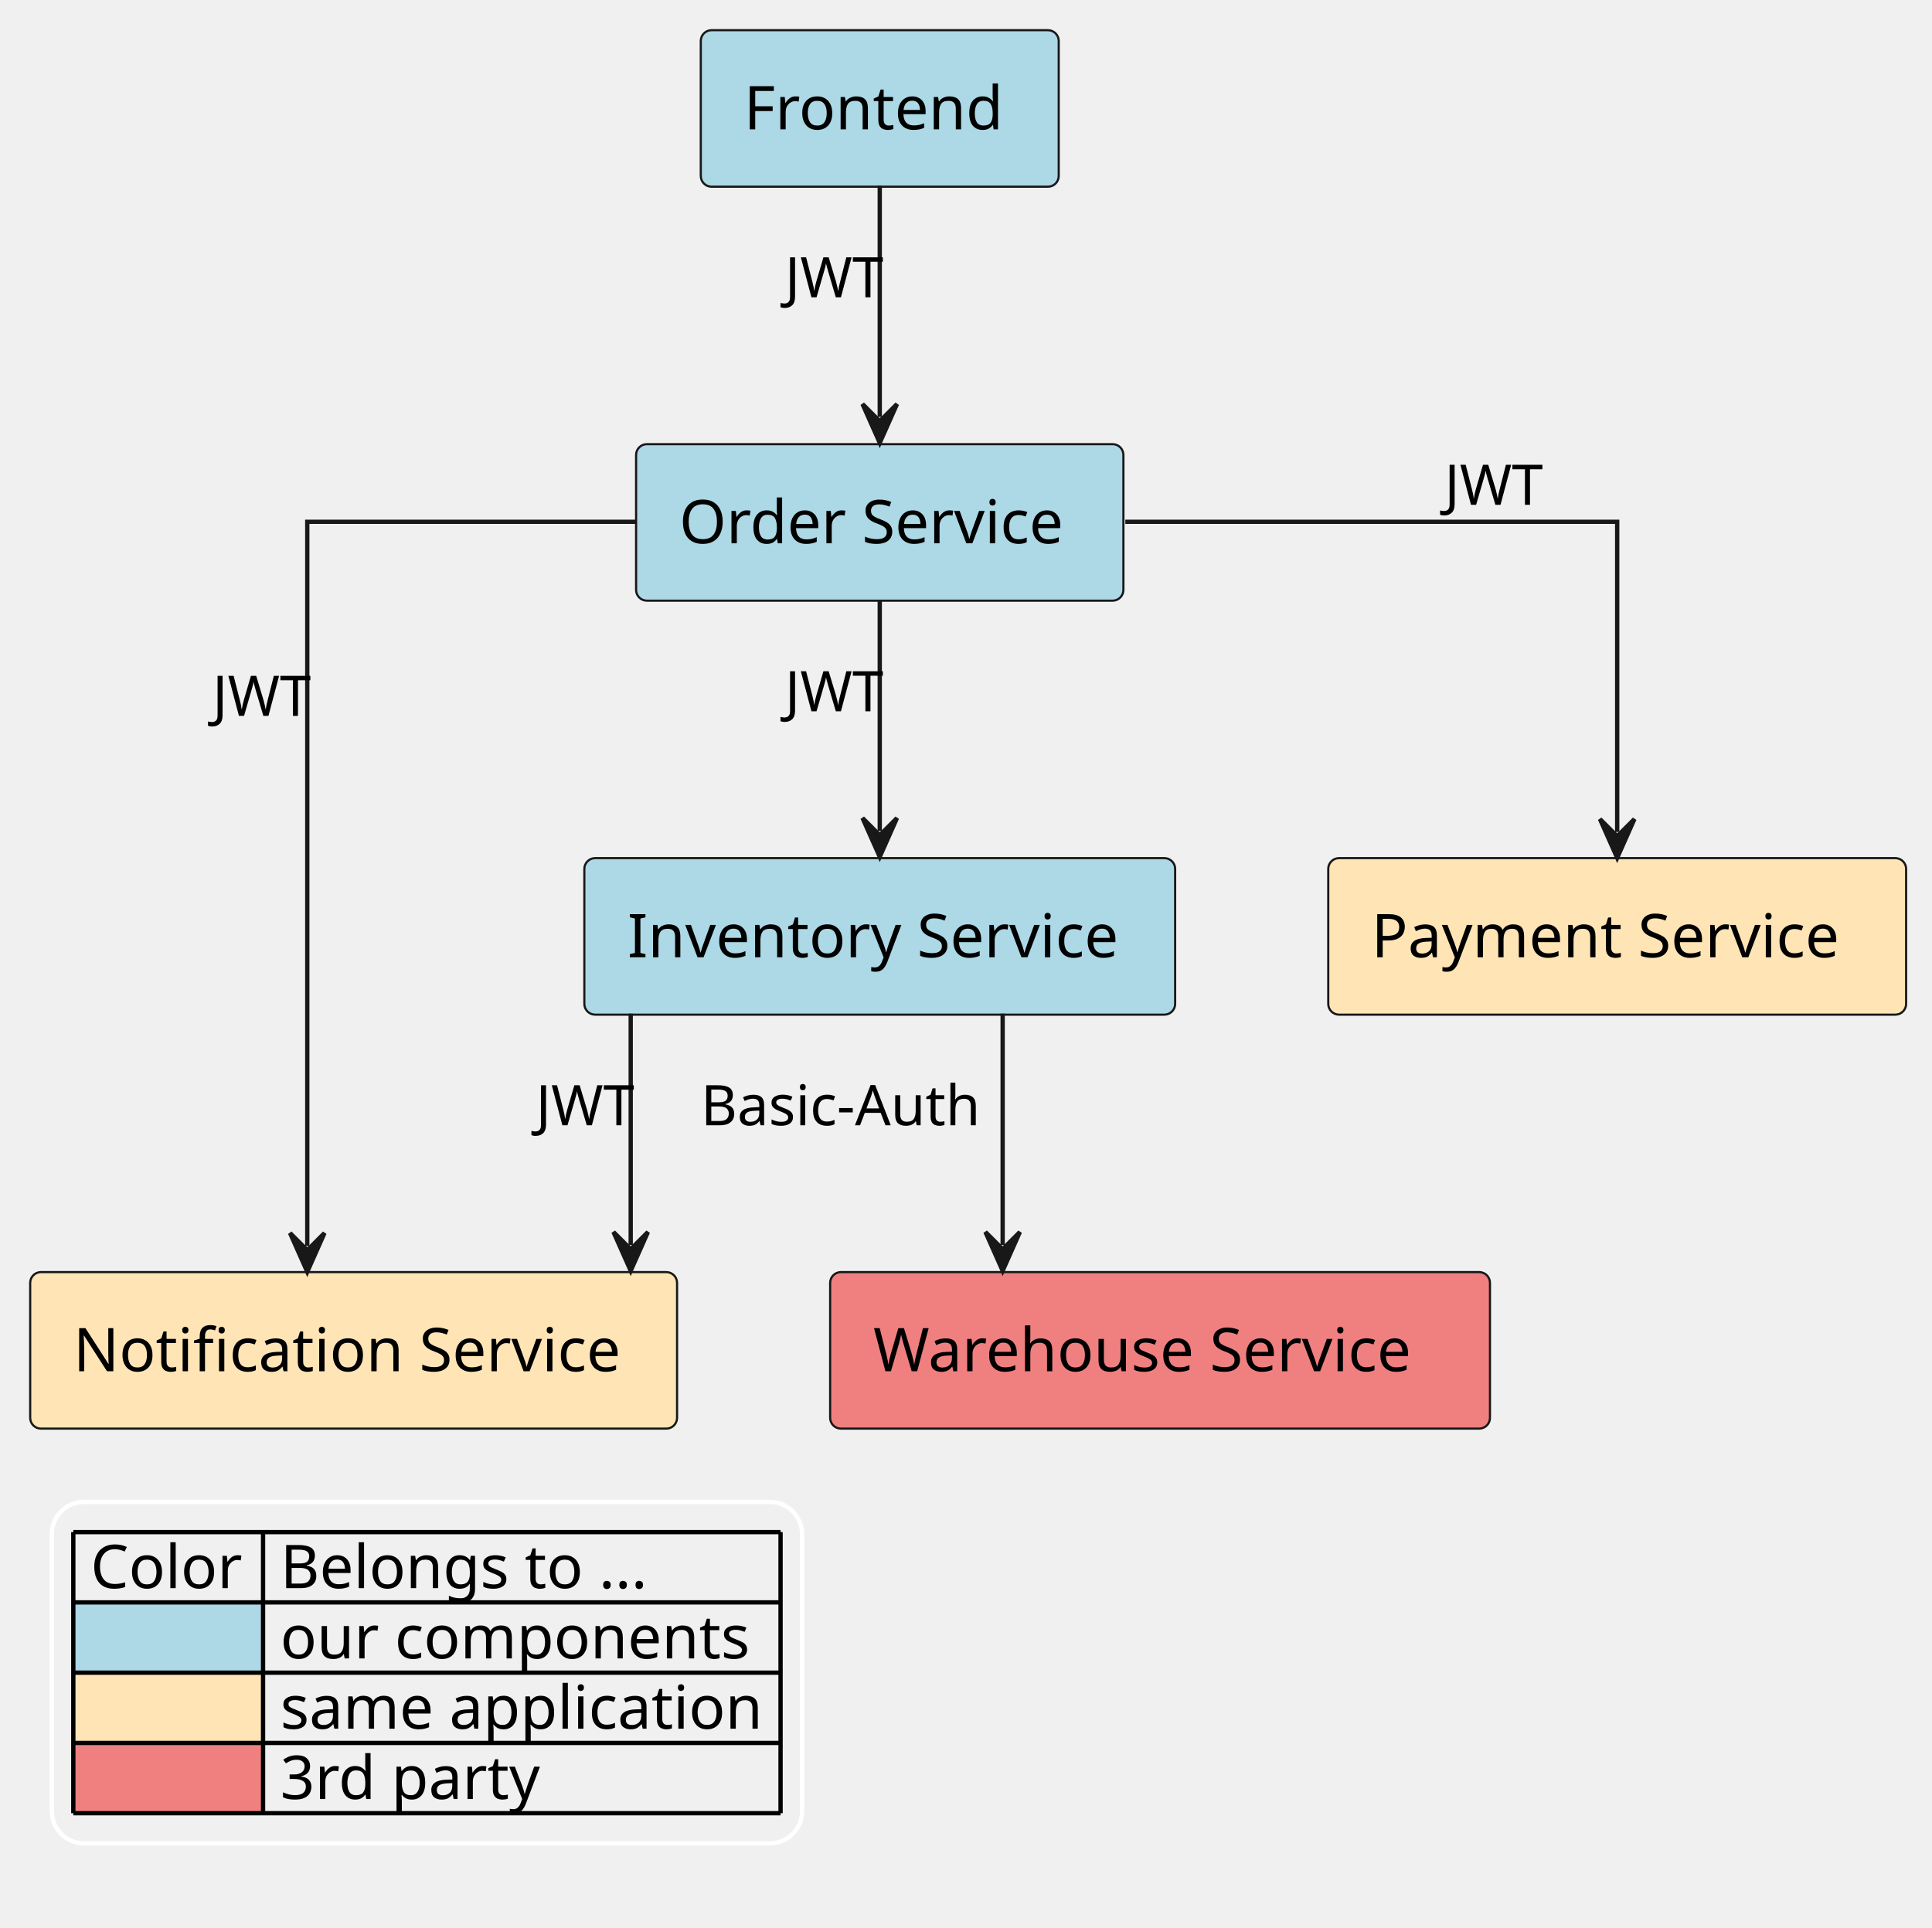
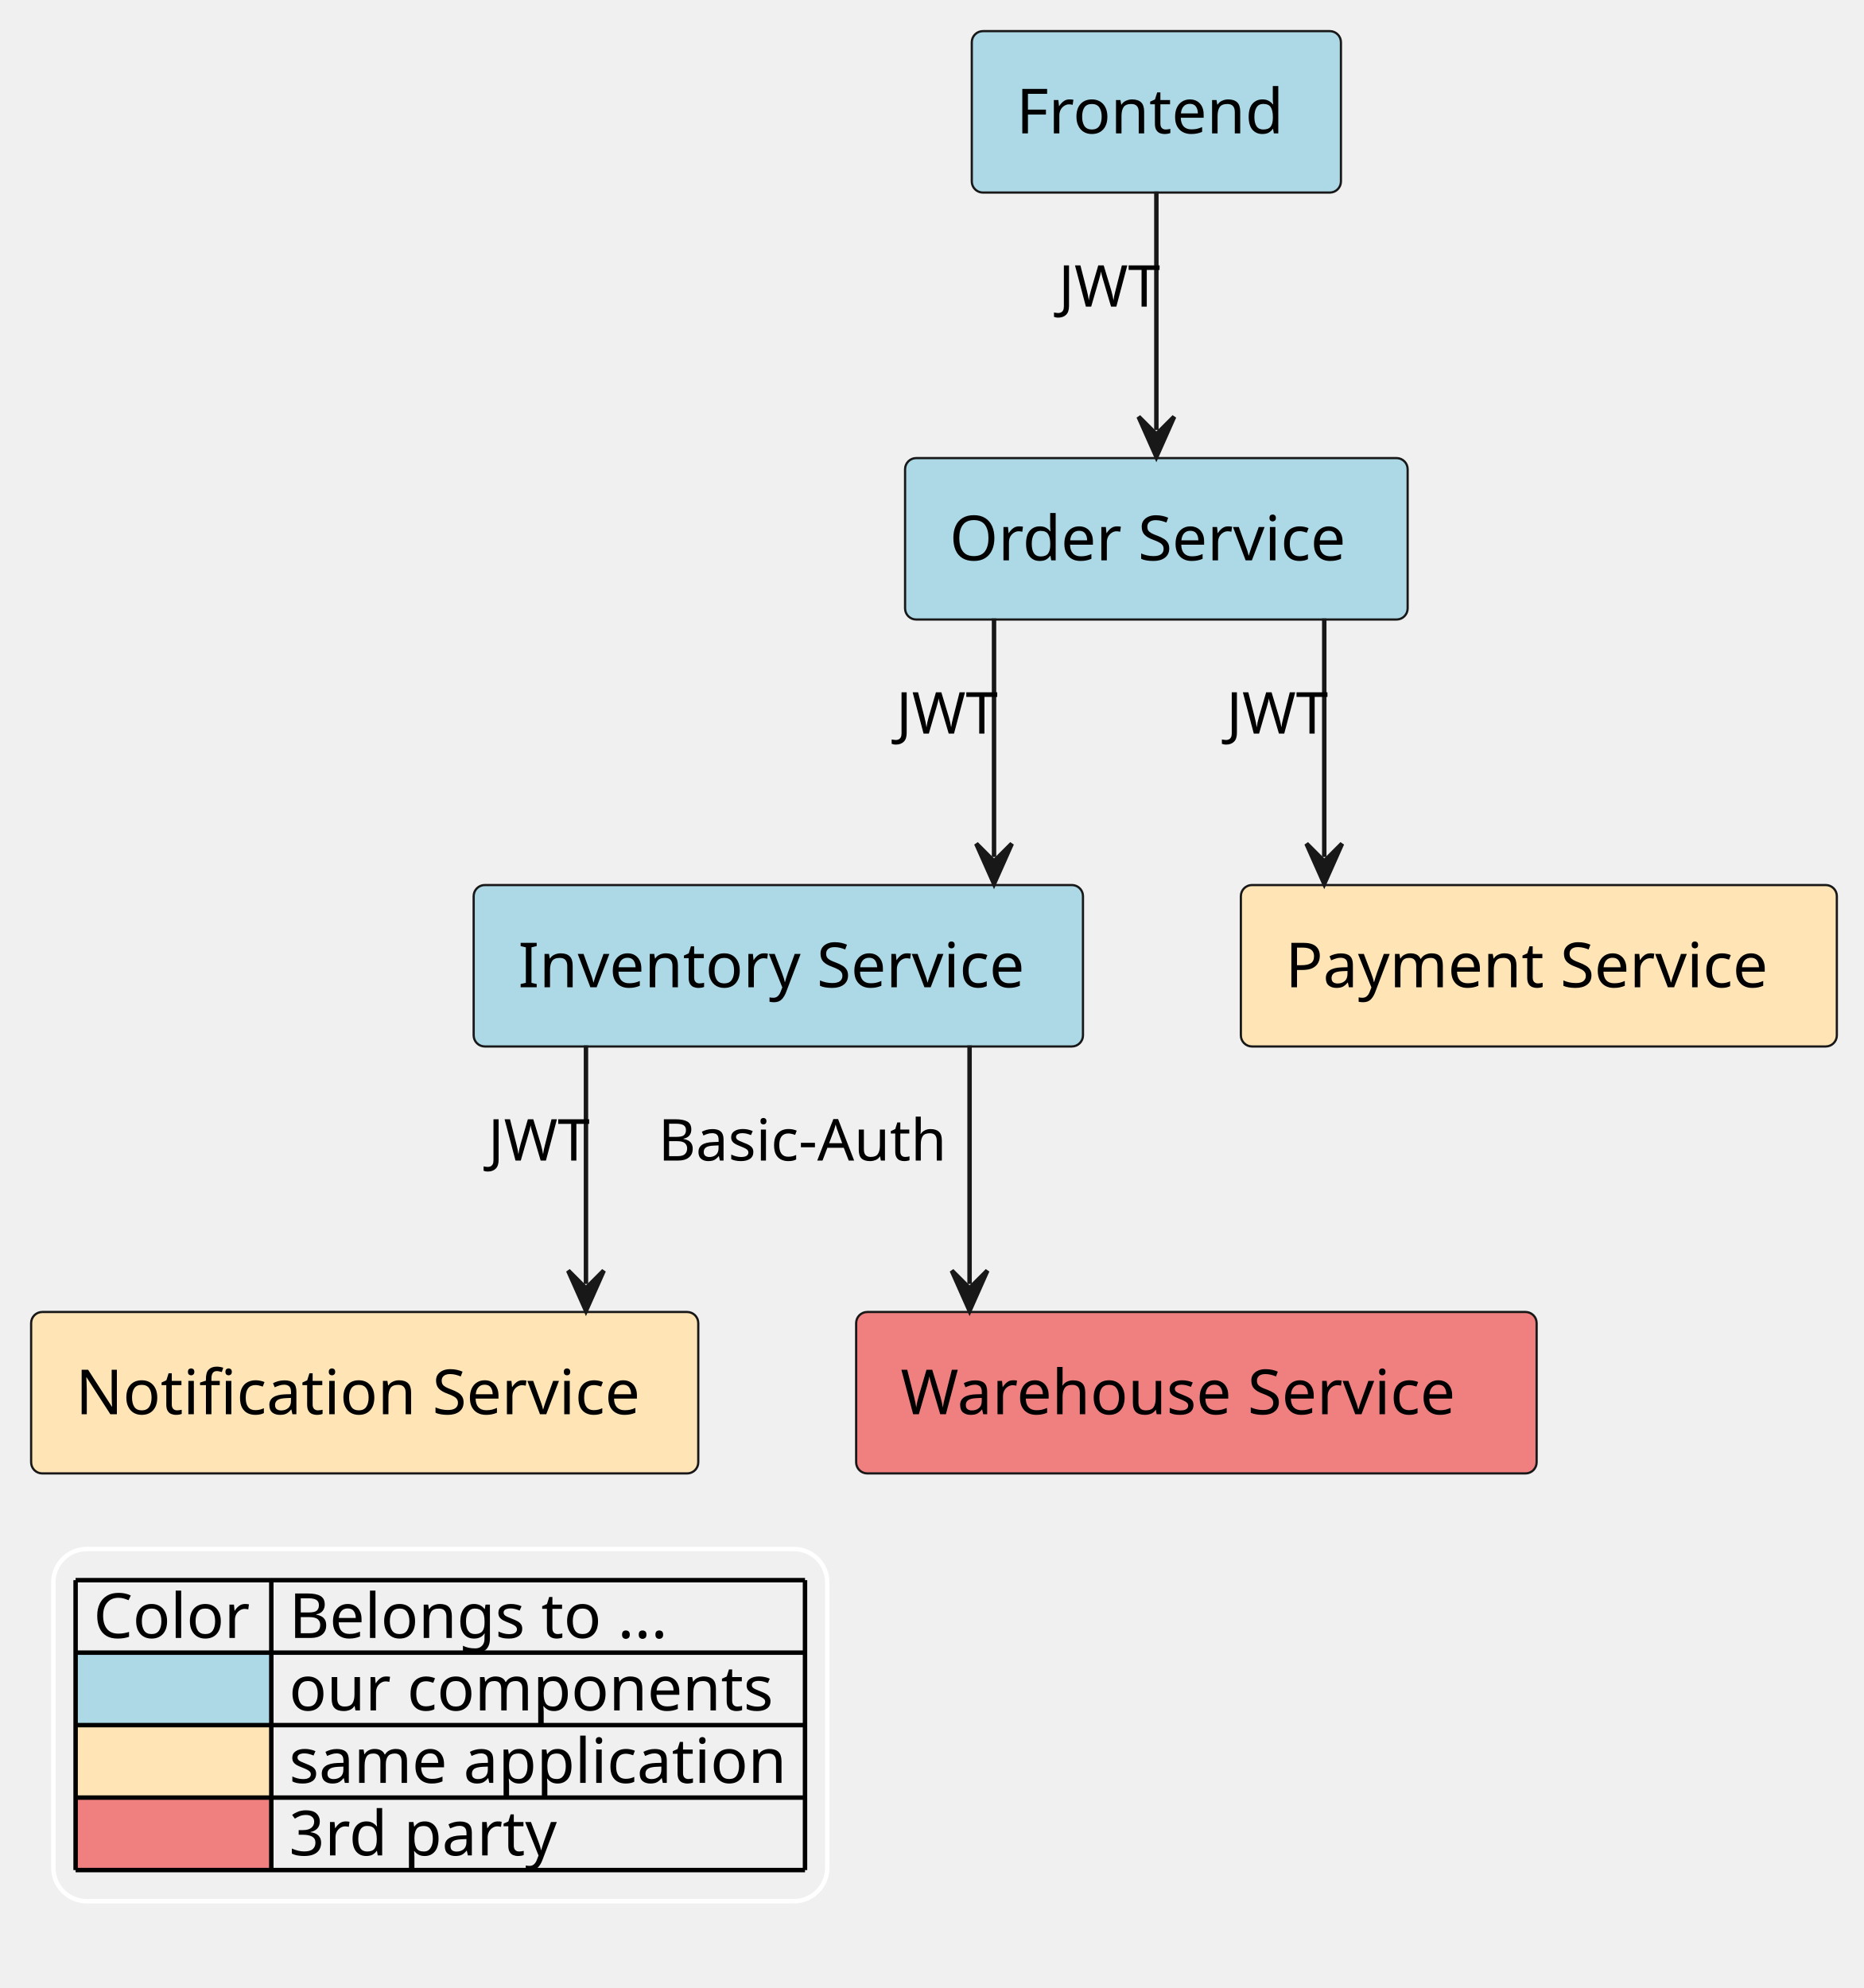
- <svg xmlns="http://www.w3.org/2000/svg" contentStyleType="text/css" height="447px" preserveAspectRatio="none" style="width:448px;height:447px;background:#FFFFFF;" version="1.1" viewBox="0 0 448 447" width="448px" zoomAndPan="magnify">
+ <svg xmlns="http://www.w3.org/2000/svg" contentStyleType="text/css" height="447px" preserveAspectRatio="none" style="width:419px;height:447px;background:#FFFFFF;" version="1.1" viewBox="0 0 419 447" width="419px" zoomAndPan="magnify">
  <defs />
  <g>
-     <g id="elem_application__team__order_service">
-       <rect fill="#ADD8E6" height="36.297" rx="2.5" ry="2.5" style="stroke:#181818;stroke-width:0.5;" width="113" x="147.5" y="103" />
-       <text fill="#000000" font-family="sans-serif" font-size="14" lengthAdjust="spacing" textLength="93" x="157.5" y="125.995">Order Service</text>
+     <g id="elem_application__team__inventory_service">
+       <rect fill="#ADD8E6" height="36.297" rx="2.5" ry="2.5" style="stroke:#181818;stroke-width:0.5;" width="137" x="106.5" y="199" />
+       <text fill="#000000" font-family="sans-serif" font-size="14" lengthAdjust="spacing" textLength="117" x="116.5" y="221.995">Inventory Service</text>
    </g>
    <g id="elem_application__team__frontend">
-       <rect fill="#ADD8E6" height="36.297" rx="2.5" ry="2.5" style="stroke:#181818;stroke-width:0.5;" width="83" x="162.5" y="7" />
-       <text fill="#000000" font-family="sans-serif" font-size="14" lengthAdjust="spacing" textLength="63" x="172.5" y="29.995">Frontend</text>
+       <rect fill="#ADD8E6" height="36.297" rx="2.5" ry="2.5" style="stroke:#181818;stroke-width:0.5;" width="83" x="218.5" y="7" />
+       <text fill="#000000" font-family="sans-serif" font-size="14" lengthAdjust="spacing" textLength="63" x="228.5" y="29.995">Frontend</text>
    </g>
-     <g id="elem_application__team__inventory_service">
-       <rect fill="#ADD8E6" height="36.297" rx="2.5" ry="2.5" style="stroke:#181818;stroke-width:0.5;" width="137" x="135.5" y="199" />
-       <text fill="#000000" font-family="sans-serif" font-size="14" lengthAdjust="spacing" textLength="117" x="145.5" y="221.995">Inventory Service</text>
+     <g id="elem_application__team__order_service">
+       <rect fill="#ADD8E6" height="36.297" rx="2.5" ry="2.5" style="stroke:#181818;stroke-width:0.5;" width="113" x="203.5" y="103" />
+       <text fill="#000000" font-family="sans-serif" font-size="14" lengthAdjust="spacing" textLength="93" x="213.5" y="125.995">Order Service</text>
    </g>
    <g id="elem_application__notification_service">
      <rect fill="#FFE4B5" height="36.297" rx="2.5" ry="2.5" style="stroke:#181818;stroke-width:0.5;" width="150" x="7" y="295" />
      <text fill="#000000" font-family="sans-serif" font-size="14" lengthAdjust="spacing" textLength="130" x="17" y="317.995">Notification Service</text>
    </g>
-     <g id="elem_application__payment_service">
-       <rect fill="#FFE4B5" height="36.297" rx="2.5" ry="2.5" style="stroke:#181818;stroke-width:0.5;" width="134" x="308" y="199" />
-       <text fill="#000000" font-family="sans-serif" font-size="14" lengthAdjust="spacing" textLength="114" x="318" y="221.995">Payment Service</text>
-     </g>
    <g id="elem_third_party__warehouse_service">
      <rect fill="#F08080" height="36.297" rx="2.5" ry="2.5" style="stroke:#181818;stroke-width:0.5;" width="153" x="192.5" y="295" />
      <text fill="#000000" font-family="sans-serif" font-size="14" lengthAdjust="spacing" textLength="133" x="202.5" y="317.995">Warehouse Service</text>
    </g>
-     <g id="link_application__team__order_service_application__notification_service">
-       <path d="M147.32,121 C111.24,121 71.25,121 71.25,121 C71.25,121 71.25,241.14 71.25,288.94 " fill="none" id="application__team__order_service-to-application__notification_service" style="stroke:#181818;stroke-width:1.0;" />
-       <polygon fill="#181818" points="71.25,294.94,75.25,285.94,71.25,289.94,67.25,285.94,71.25,294.94" style="stroke:#181818;stroke-width:1.0;" />
-       <text fill="#000000" font-family="sans-serif" font-size="13" lengthAdjust="spacing" textLength="21" x="49.25" y="166.007">JWT</text>
+     <g id="elem_application__payment_service">
+       <rect fill="#FFE4B5" height="36.297" rx="2.5" ry="2.5" style="stroke:#181818;stroke-width:0.5;" width="134" x="279" y="199" />
+       <text fill="#000000" font-family="sans-serif" font-size="14" lengthAdjust="spacing" textLength="114" x="289" y="221.995">Payment Service</text>
+     </g>
+     <g id="link_application__team__inventory_service_application__notification_service">
+       <path d="M131.75,235.06 C131.75,252.11 131.75,271.56 131.75,288.7 " fill="none" id="application__team__inventory_service-to-application__notification_service" style="stroke:#181818;stroke-width:1.0;" />
+       <polygon fill="#181818" points="131.75,294.7,135.75,285.7,131.75,289.7,127.75,285.7,131.75,294.7" style="stroke:#181818;stroke-width:1.0;" />
+       <text fill="#000000" font-family="sans-serif" font-size="13" lengthAdjust="spacing" textLength="21" x="109.75" y="260.947">JWT</text>
+     </g>
+     <g id="link_application__team__inventory_service_third_party__warehouse_service">
+       <path d="M218,235.06 C218,252.11 218,271.56 218,288.7 " fill="none" id="application__team__inventory_service-to-third_party__warehouse_service" style="stroke:#181818;stroke-width:1.0;" />
+       <polygon fill="#181818" points="218,294.7,222,285.7,218,289.7,214,285.7,218,294.7" style="stroke:#181818;stroke-width:1.0;" />
+       <text fill="#000000" font-family="sans-serif" font-size="13" lengthAdjust="spacing" textLength="69" x="148" y="260.947">Basic-Auth</text>
+     </g>
+     <g id="link_application__team__frontend_application__team__order_service">
+       <path d="M260,43.06 C260,60.11 260,79.56 260,96.7 " fill="none" id="application__team__frontend-to-application__team__order_service" style="stroke:#181818;stroke-width:1.0;" />
+       <polygon fill="#181818" points="260,102.7,264,93.7,260,97.7,256,93.7,260,102.7" style="stroke:#181818;stroke-width:1.0;" />
+       <text fill="#000000" font-family="sans-serif" font-size="13" lengthAdjust="spacing" textLength="21" x="238" y="68.947">JWT</text>
    </g>
    <g id="link_application__team__order_service_application__team__inventory_service">
-       <path d="M204,139.06 C204,156.11 204,175.56 204,192.7 " fill="none" id="application__team__order_service-to-application__team__inventory_service" style="stroke:#181818;stroke-width:1.0;" />
-       <polygon fill="#181818" points="204,198.7,208,189.7,204,193.7,200,189.7,204,198.7" style="stroke:#181818;stroke-width:1.0;" />
-       <text fill="#000000" font-family="sans-serif" font-size="13" lengthAdjust="spacing" textLength="21" x="182" y="164.947">JWT</text>
+       <path d="M223.5,139.06 C223.5,156.11 223.5,175.56 223.5,192.7 " fill="none" id="application__team__order_service-to-application__team__inventory_service" style="stroke:#181818;stroke-width:1.0;" />
+       <polygon fill="#181818" points="223.5,198.7,227.5,189.7,223.5,193.7,219.5,189.7,223.5,198.7" style="stroke:#181818;stroke-width:1.0;" />
+       <text fill="#000000" font-family="sans-serif" font-size="13" lengthAdjust="spacing" textLength="21" x="201.5" y="164.947">JWT</text>
    </g>
    <g id="link_application__team__order_service_application__payment_service">
-       <path d="M260.94,121 C310.68,121 375,121 375,121 C375,121 375,165.13 375,192.94 " fill="none" id="application__team__order_service-to-application__payment_service" style="stroke:#181818;stroke-width:1.0;" />
-       <polygon fill="#181818" points="375,198.94,379,189.94,375,193.94,371,189.94,375,198.94" style="stroke:#181818;stroke-width:1.0;" />
-       <text fill="#000000" font-family="sans-serif" font-size="13" lengthAdjust="spacing" textLength="21" x="334.94" y="117.067">JWT</text>
-     </g>
-     <g id="link_application__team__frontend_application__team__order_service">
-       <path d="M204,43.06 C204,60.11 204,79.56 204,96.7 " fill="none" id="application__team__frontend-to-application__team__order_service" style="stroke:#181818;stroke-width:1.0;" />
-       <polygon fill="#181818" points="204,102.7,208,93.7,204,97.7,200,93.7,204,102.7" style="stroke:#181818;stroke-width:1.0;" />
-       <text fill="#000000" font-family="sans-serif" font-size="13" lengthAdjust="spacing" textLength="21" x="182" y="68.947">JWT</text>
-     </g>
-     <g id="link_application__team__inventory_service_application__notification_service">
-       <path d="M146.25,235.06 C146.25,252.11 146.25,271.56 146.25,288.7 " fill="none" id="application__team__inventory_service-to-application__notification_service" style="stroke:#181818;stroke-width:1.0;" />
-       <polygon fill="#181818" points="146.25,294.7,150.25,285.7,146.25,289.7,142.25,285.7,146.25,294.7" style="stroke:#181818;stroke-width:1.0;" />
-       <text fill="#000000" font-family="sans-serif" font-size="13" lengthAdjust="spacing" textLength="21" x="124.25" y="260.947">JWT</text>
-     </g>
-     <g id="link_application__team__inventory_service_third_party__warehouse_service">
-       <path d="M232.5,235.06 C232.5,252.11 232.5,271.56 232.5,288.7 " fill="none" id="application__team__inventory_service-to-third_party__warehouse_service" style="stroke:#181818;stroke-width:1.0;" />
-       <polygon fill="#181818" points="232.5,294.7,236.5,285.7,232.5,289.7,228.5,285.7,232.5,294.7" style="stroke:#181818;stroke-width:1.0;" />
-       <text fill="#000000" font-family="sans-serif" font-size="13" lengthAdjust="spacing" textLength="69" x="162.5" y="260.947">Basic-Auth</text>
+       <path d="M297.75,139.06 C297.75,156.11 297.75,175.56 297.75,192.7 " fill="none" id="application__team__order_service-to-application__payment_service" style="stroke:#181818;stroke-width:1.0;" />
+       <polygon fill="#181818" points="297.75,198.7,301.75,189.7,297.75,193.7,293.75,189.7,297.75,198.7" style="stroke:#181818;stroke-width:1.0;" />
+       <text fill="#000000" font-family="sans-serif" font-size="13" lengthAdjust="spacing" textLength="21" x="275.75" y="164.947">JWT</text>
    </g>
    <rect fill="none" height="79.188" id="_legend" rx="7.5" ry="7.5" style="stroke:#FFFFFF;stroke-width:1.0;" width="174" x="12" y="348.297" />
    <text fill="#000000" font-family="sans-serif" font-size="14" lengthAdjust="spacing" textLength="36" x="21" y="368.292">Color</text>
    <text fill="#000000" font-family="sans-serif" font-size="14" lengthAdjust="spacing" textLength="91" x="65" y="368.292">Belongs to ...</text>
    <rect fill="#ADD8E6" height="16.297" style="stroke:none;stroke-width:1.0;" width="44" x="17" y="371.594" />
    <text fill="#000000" font-family="sans-serif" font-size="14" lengthAdjust="spacing" textLength="4" x="17" y="384.589"> </text>
    <text fill="#000000" font-family="sans-serif" font-size="14" lengthAdjust="spacing" textLength="115" x="65" y="384.589">our components</text>
    <rect fill="#FFE4B5" height="16.297" style="stroke:none;stroke-width:1.0;" width="44" x="17" y="387.891" />
    <text fill="#000000" font-family="sans-serif" font-size="14" lengthAdjust="spacing" textLength="4" x="17" y="400.886"> </text>
    <text fill="#000000" font-family="sans-serif" font-size="14" lengthAdjust="spacing" textLength="116" x="65" y="400.886">same application</text>
    <rect fill="#F08080" height="16.297" style="stroke:none;stroke-width:1.0;" width="44" x="17" y="404.188" />
    <text fill="#000000" font-family="sans-serif" font-size="14" lengthAdjust="spacing" textLength="4" x="17" y="417.183"> </text>
    <text fill="#000000" font-family="sans-serif" font-size="14" lengthAdjust="spacing" textLength="61" x="65" y="417.183">3rd party</text>
    <line style="stroke:#000000;stroke-width:1.0;" x1="17" x2="181" y1="355.297" y2="355.297" />
    <line style="stroke:#000000;stroke-width:1.0;" x1="17" x2="181" y1="371.594" y2="371.594" />
    <line style="stroke:#000000;stroke-width:1.0;" x1="17" x2="181" y1="387.891" y2="387.891" />
    <line style="stroke:#000000;stroke-width:1.0;" x1="17" x2="181" y1="404.188" y2="404.188" />
    <line style="stroke:#000000;stroke-width:1.0;" x1="17" x2="181" y1="420.484" y2="420.484" />
    <line style="stroke:#000000;stroke-width:1.0;" x1="17" x2="17" y1="355.297" y2="420.484" />
    <line style="stroke:#000000;stroke-width:1.0;" x1="61" x2="61" y1="355.297" y2="420.484" />
    <line style="stroke:#000000;stroke-width:1.0;" x1="181" x2="181" y1="355.297" y2="420.484" />
  </g>
</svg>
